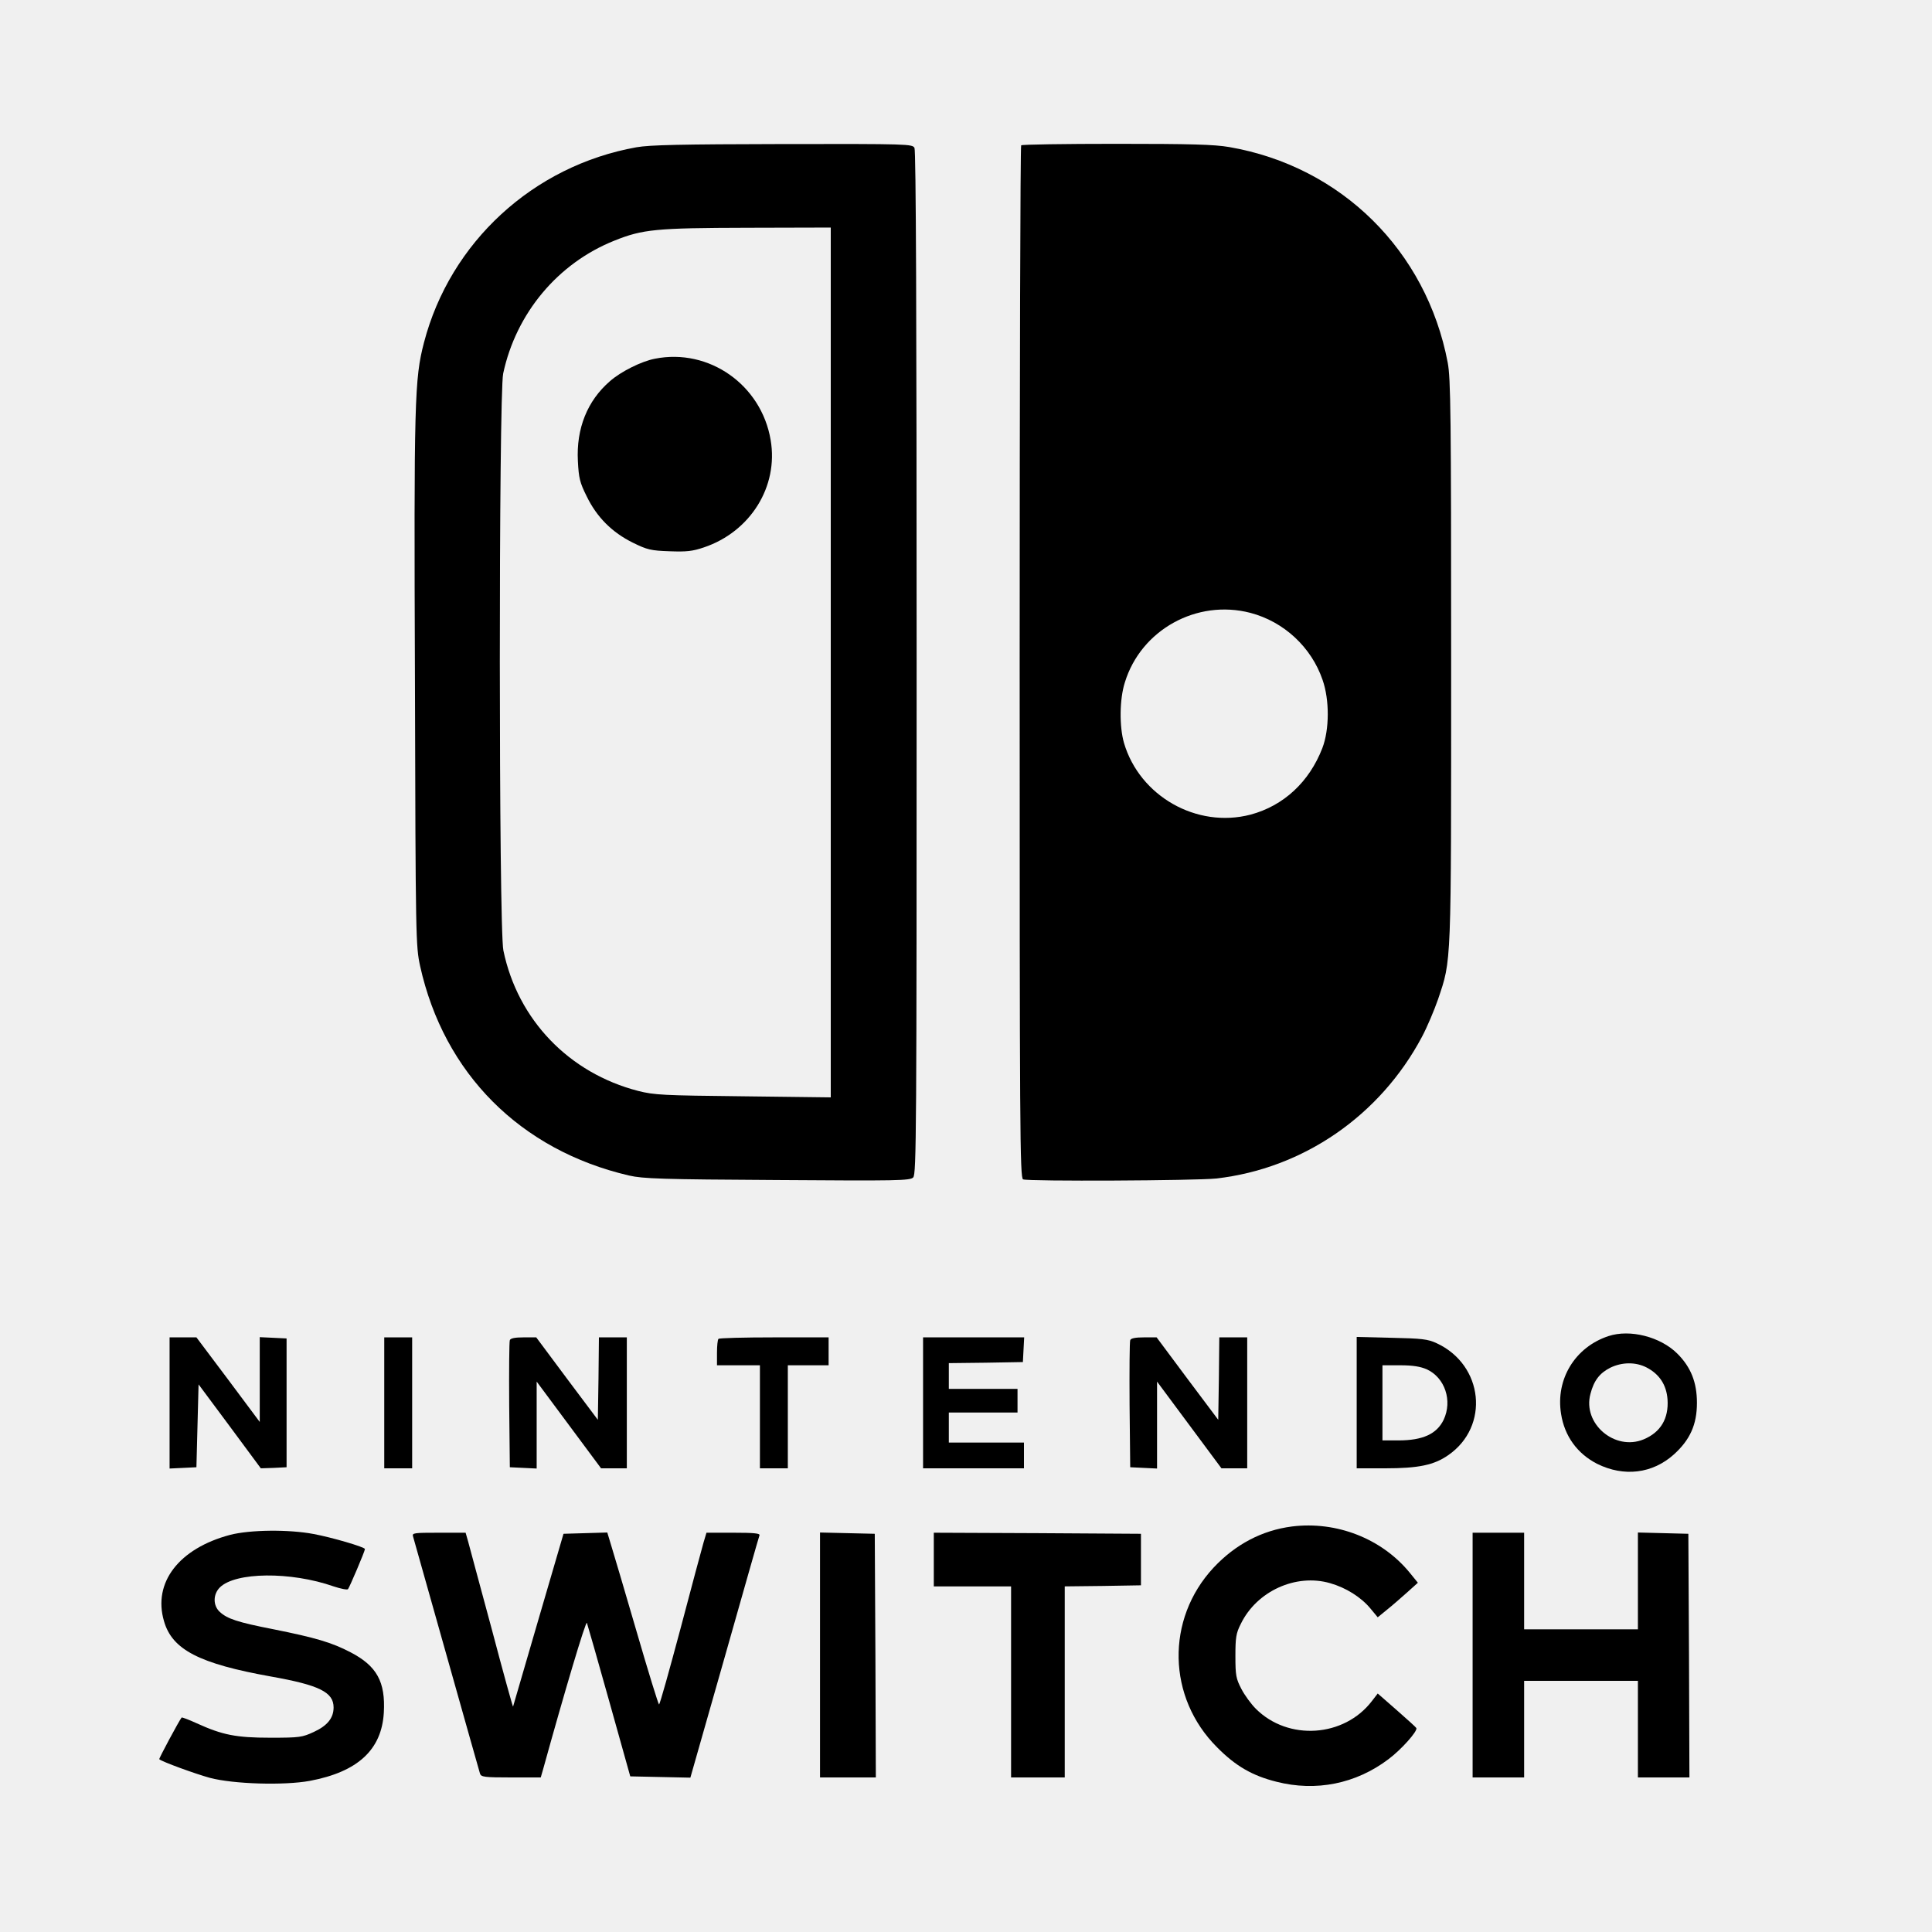
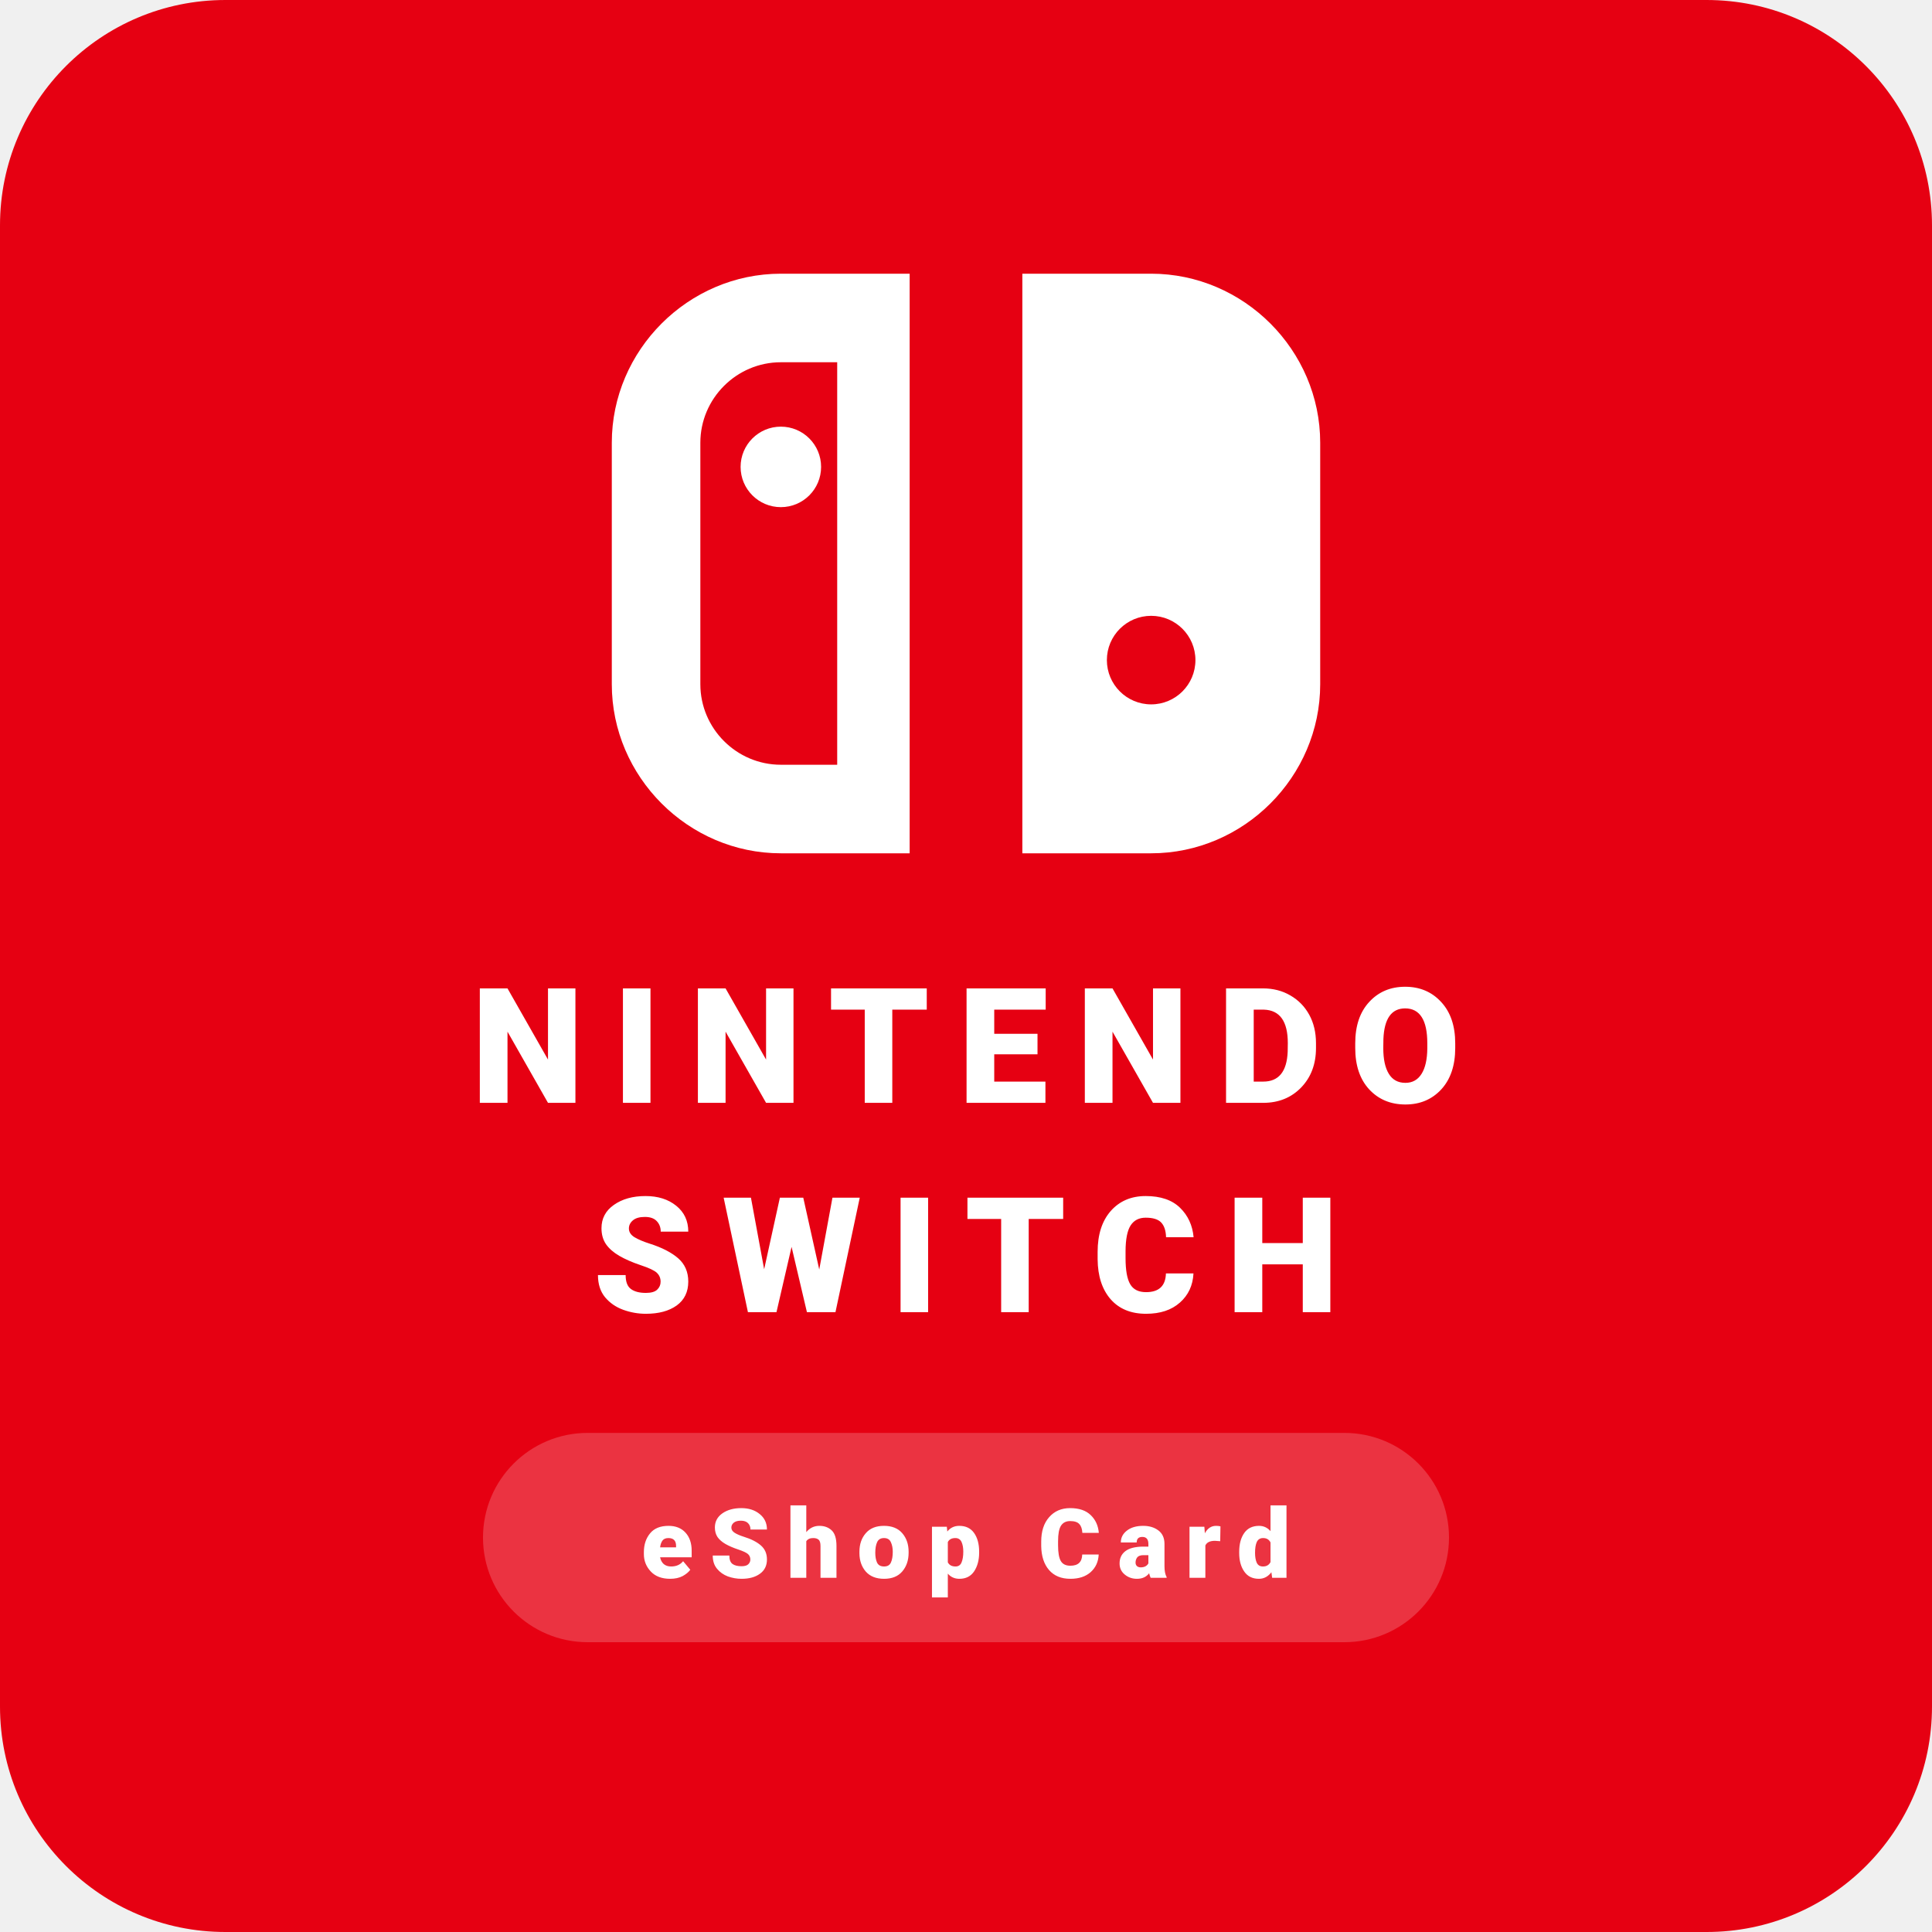
- <svg xmlns="http://www.w3.org/2000/svg" version="1.0" width="900pt" height="900pt" viewBox="0 0 900 900" preserveAspectRatio="xMidYMid meet">
-   <g transform="translate(0,900) scale(0.1,-0.1)" fill="#000000" stroke="none">
-     <path d="M2965 8314 c-481 -86 -868 -442 -990 -910 -44 -169 -47 -268 -42 -1579 3 -1204 4 -1232 24 -1325 111 -501 467 -858 973 -976 66 -15 150 -18 691 -21 560 -4 618 -3 633 12 15 15 16 208 16 2396 0 1622 -3 2386 -10 2400 -10 18 -27 19 -613 18 -476 -1 -619 -4 -682 -15z m905 -2400 l0 -2026 -407 5 c-375 4 -415 6 -490 25 -322 83 -561 331 -628 654 -22 101 -22 2589 -1 2688 60 281 255 514 518 619 132 53 193 59 621 60 l387 1 0 -2026z" />
-     <path d="M3051 7329 c-63 -12 -159 -60 -210 -105 -105 -91 -157 -220 -149 -372 4 -79 9 -100 41 -164 47 -97 118 -168 215 -216 67 -33 84 -37 171 -40 79 -3 107 0 160 18 217 73 348 284 311 500 -43 257 -287 429 -539 379z" />
-     <path d="M4757 8323 c-4 -3 -7 -1087 -7 -2409 0 -2181 1 -2402 16 -2408 27 -10 803 -6 899 4 406 46 764 293 959 660 25 47 58 126 75 175 63 188 61 138 61 1575 0 1147 -2 1318 -16 1391 -99 521 -496 914 -1018 1004 -70 12 -178 15 -526 15 -240 0 -440 -3 -443 -7z m1068 -2178 c156 -41 284 -160 336 -312 33 -94 32 -232 -1 -318 -61 -158 -181 -269 -335 -310 -250 -65 -516 86 -589 334 -22 76 -21 204 4 282 75 245 335 389 585 324z" />
-     <path d="M7493 2776 c-155 -51 -247 -200 -221 -362 16 -104 76 -186 168 -233 125 -62 258 -46 358 44 75 68 107 139 107 240 0 95 -28 166 -91 229 -79 79 -221 115 -321 82z m177 -146 c60 -31 93 -81 98 -149 6 -89 -32 -153 -111 -186 -134 -56 -286 73 -248 212 16 62 43 97 93 122 54 26 117 27 168 1z" />
-     <path d="M790 2465 l0 -306 63 3 62 3 5 193 5 193 145 -195 145 -196 60 2 60 3 0 300 0 300 -62 3 -63 3 0 -197 0 -198 -147 197 -148 197 -62 0 -63 0 0 -305z" />
-     <path d="M1790 2465 l0 -305 65 0 65 0 0 305 0 305 -65 0 -65 0 0 -305z" />
-     <path d="M2375 2757 c-3 -7 -4 -143 -3 -302 l3 -290 63 -3 62 -3 0 202 0 203 150 -202 150 -202 60 0 60 0 0 305 0 305 -65 0 -65 0 -2 -192 -3 -192 -144 192 -143 192 -59 0 c-39 0 -61 -4 -64 -13z" />
-     <path d="M3347 2763 c-4 -3 -7 -33 -7 -65 l0 -58 100 0 100 0 0 -240 0 -240 65 0 65 0 0 240 0 240 95 0 95 0 0 65 0 65 -253 0 c-140 0 -257 -3 -260 -7z" />
-     <path d="M4300 2465 l0 -305 235 0 235 0 0 60 0 60 -175 0 -175 0 0 70 0 70 160 0 160 0 0 55 0 55 -160 0 -160 0 0 60 0 60 173 2 172 3 3 58 3 57 -236 0 -235 0 0 -305z" />
-     <path d="M5265 2757 c-3 -7 -4 -143 -3 -302 l3 -290 63 -3 62 -3 0 203 0 202 150 -202 150 -202 60 0 60 0 0 305 0 305 -65 0 -65 0 -2 -192 -3 -192 -144 192 -143 192 -59 0 c-39 0 -61 -4 -64 -13z" />
-     <path d="M6320 2466 l0 -306 133 0 c154 0 227 15 293 61 195 134 165 421 -54 522 -41 19 -69 22 -209 25 l-163 4 0 -306z m327 155 c84 -39 120 -146 78 -235 -32 -66 -97 -96 -211 -96 l-74 0 0 175 0 175 83 0 c59 0 94 -6 124 -19z" />
-     <path d="M6018 1889 c-139 -18 -263 -83 -365 -192 -223 -240 -216 -605 17 -837 86 -87 164 -132 276 -160 184 -47 370 -10 522 105 59 44 136 130 130 145 -2 4 -43 41 -92 84 l-88 77 -27 -35 c-129 -169 -390 -187 -541 -36 -22 22 -52 63 -67 92 -25 48 -28 63 -28 153 0 86 3 107 25 150 74 153 257 236 416 190 74 -21 144 -65 188 -118 l34 -41 44 36 c24 19 66 56 93 80 l50 45 -39 48 c-130 158 -340 240 -548 214z" />
-     <path d="M1072 1850 c-238 -63 -361 -222 -308 -402 38 -133 164 -198 499 -258 225 -40 291 -73 291 -144 0 -49 -29 -85 -92 -114 -54 -25 -66 -27 -202 -27 -161 0 -224 13 -343 67 -37 17 -69 29 -71 27 -12 -15 -107 -192 -104 -194 10 -11 170 -69 236 -87 110 -29 345 -36 465 -14 224 42 335 145 345 318 8 143 -32 217 -155 281 -88 46 -164 68 -358 107 -169 33 -217 49 -252 82 -31 29 -31 81 1 113 72 72 330 75 530 5 33 -11 63 -17 67 -13 7 8 79 177 79 187 0 9 -153 54 -239 70 -116 22 -296 20 -389 -4z" />
-     <path d="M1924 1843 c3 -10 73 -259 156 -553 83 -294 153 -543 156 -552 5 -16 21 -18 144 -18 l139 0 11 38 c99 358 199 694 204 682 3 -8 50 -172 104 -365 l98 -350 140 -3 140 -3 159 558 c87 307 160 564 163 571 3 9 -25 12 -122 12 l-125 0 -14 -47 c-8 -27 -56 -207 -107 -400 -52 -194 -96 -353 -100 -353 -3 0 -50 152 -104 338 -54 185 -107 365 -118 400 l-19 63 -102 -3 -102 -3 -117 -400 c-64 -220 -117 -402 -118 -405 -1 -3 -46 159 -99 360 -54 201 -104 384 -110 408 l-12 42 -125 0 c-115 0 -125 -1 -120 -17z" />
-     <path d="M3820 1290 l0 -570 130 0 130 0 -2 568 -3 567 -127 3 -128 3 0 -571z" />
-     <path d="M4350 1735 l0 -125 180 0 180 0 0 -445 0 -445 125 0 125 0 0 445 0 445 178 2 177 3 0 120 0 120 -482 3 -483 2 0 -125z" />
-     <path d="M6860 1290 l0 -570 120 0 120 0 0 225 0 225 265 0 265 0 0 -225 0 -225 120 0 120 0 -2 568 -3 567 -117 3 -118 3 0 -226 0 -225 -265 0 -265 0 0 225 0 225 -120 0 -120 0 0 -570z" />
+ <svg xmlns="http://www.w3.org/2000/svg" viewBox="0 0 240 240" width="240" height="240" fill="none">
+   <rect width="240" height="240" rx="28" fill="#E60012" />
+   <g>
+     <path fill="#FFFFFF" d="M113 34H97C85.5 34 76 43.5 76 55V85C76 96.5 85.5 106 97 106H113V34ZM104 95H97C91.5 95 87 90.5 87 85V55C87 49.5 91.5 45 97 45H104V95Z" />
+     <circle cx="97" cy="58" r="5" fill="#FFFFFF" />
+     <path fill="#FFFFFF" d="M127 34H143C154.5 34 164 43.5 164 55V85C164 96.5 154.5 106 143 106H127V34Z" />
+     <circle cx="143" cy="82" r="5.5" fill="#E60012" />
+   </g>
+   <text x="120" y="137" font-family="-apple-system, BlinkMacSystemFont, 'Segoe UI', Roboto, 'Helvetica Neue', Arial, sans-serif" font-weight="900" font-size="20" letter-spacing="3.5" fill="#FFFFFF" text-anchor="middle">NINTENDO</text>
+   <text x="120" y="163" font-family="-apple-system, BlinkMacSystemFont, 'Segoe UI', Roboto, 'Helvetica Neue', Arial, sans-serif" font-weight="900" font-size="20" letter-spacing="3.5" fill="#FFFFFF" text-anchor="middle">SWITCH</text>
+   <g transform="translate(60, 178)">
+     <rect width="120" height="26" rx="13" fill="#FFFFFF" fill-opacity="0.2" />
+     <text x="60" y="18" font-family="-apple-system, BlinkMacSystemFont, 'Segoe UI', Roboto, 'Helvetica Neue', Arial, sans-serif" font-weight="800" font-size="12" letter-spacing="2" fill="#FFFFFF" text-anchor="middle">eShop Card</text>
  </g>
</svg>
